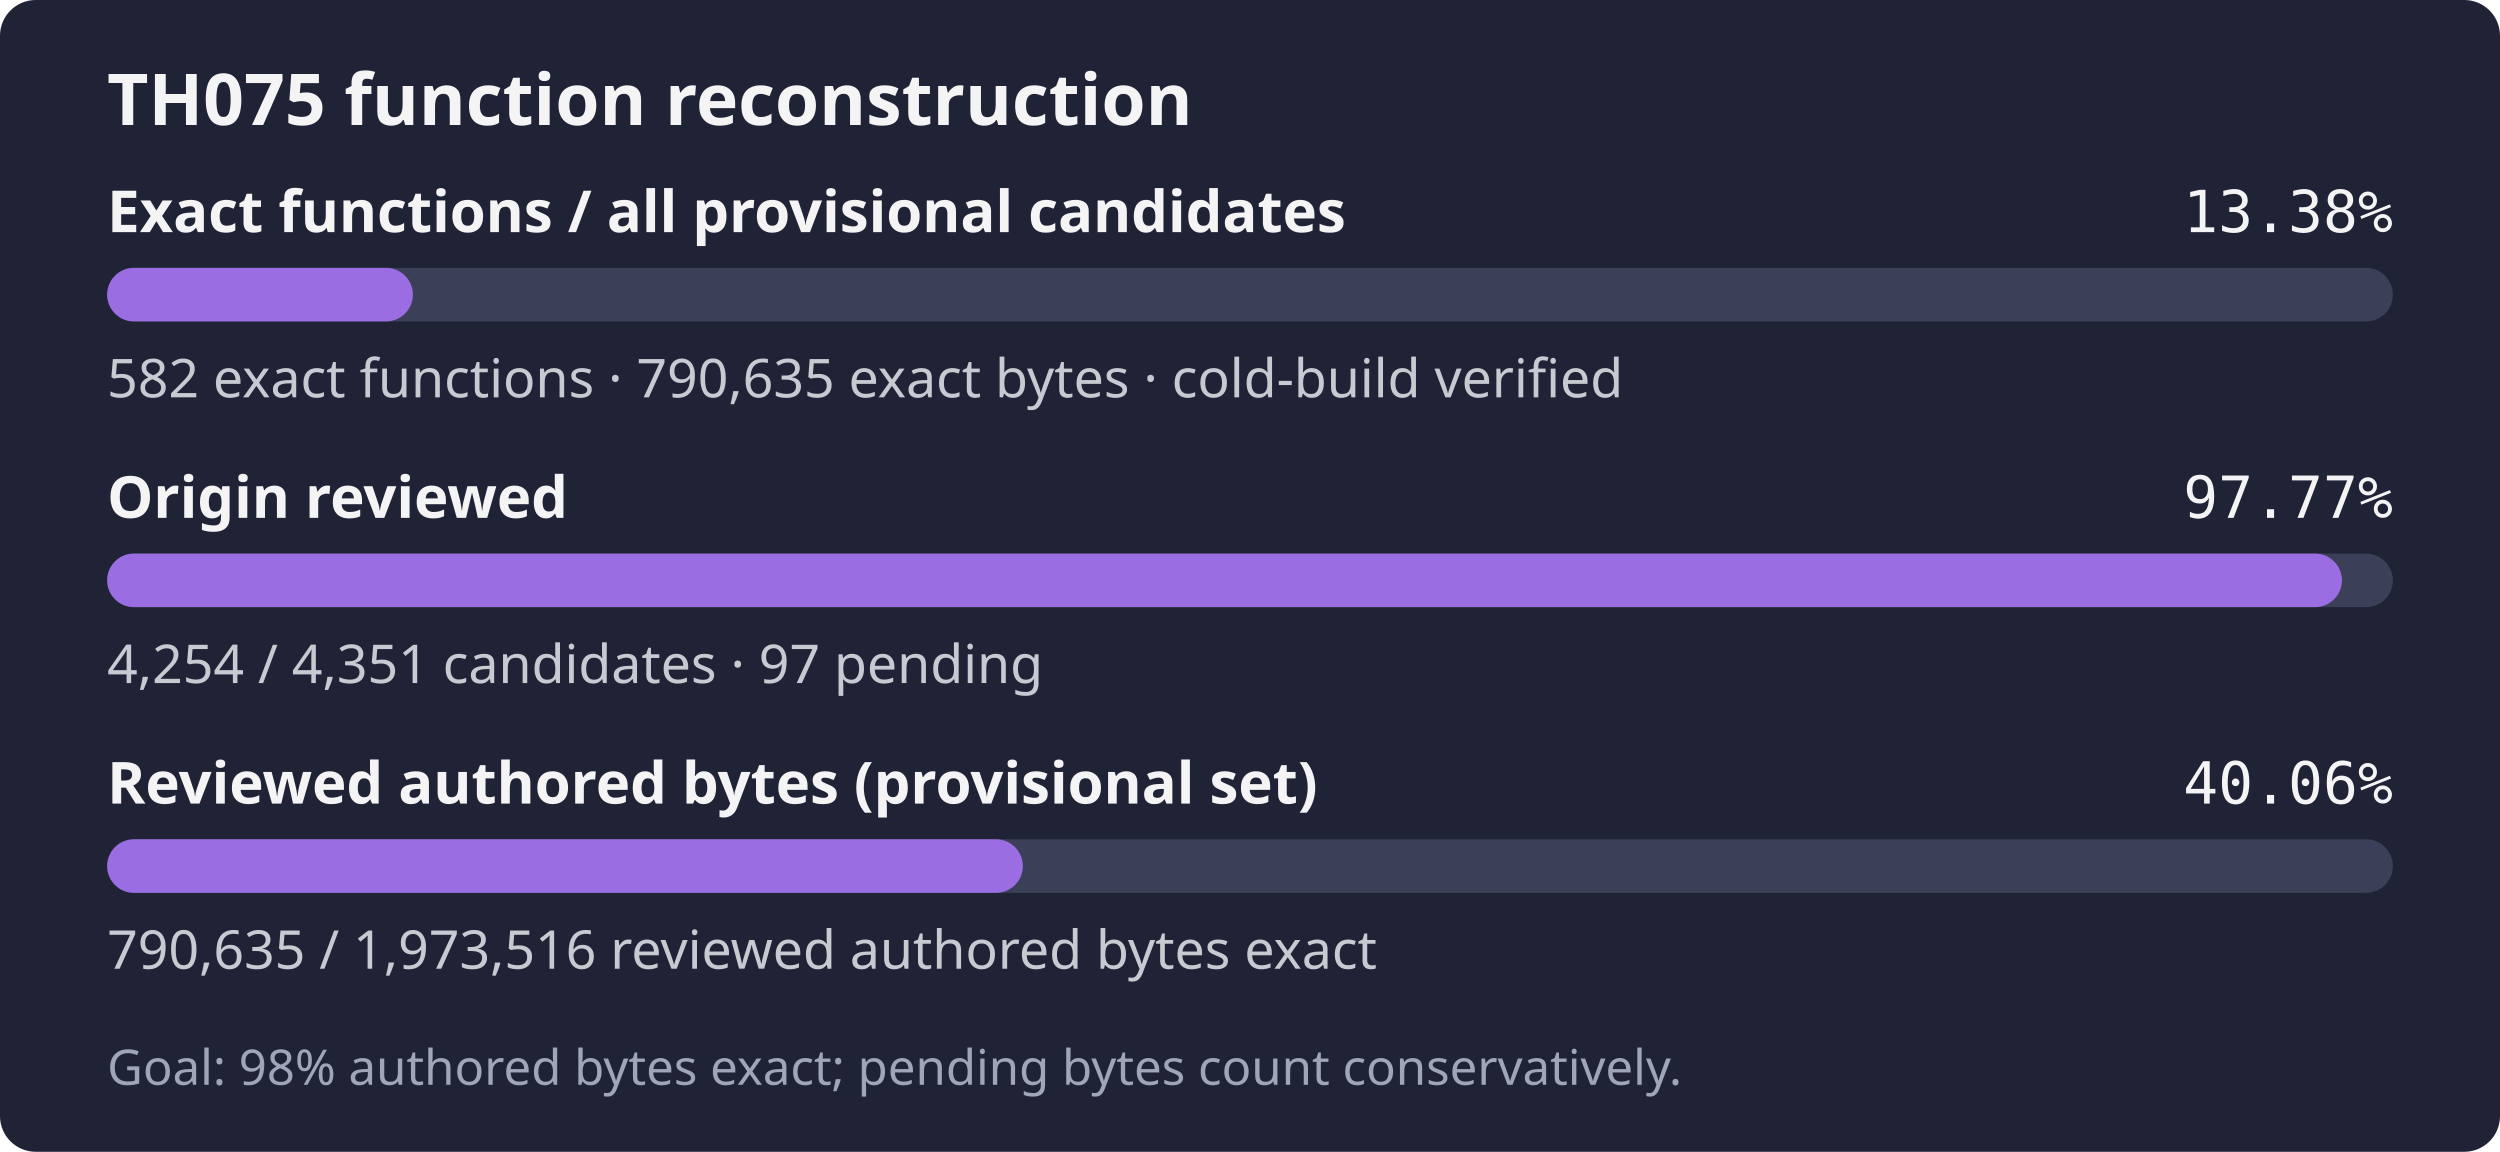
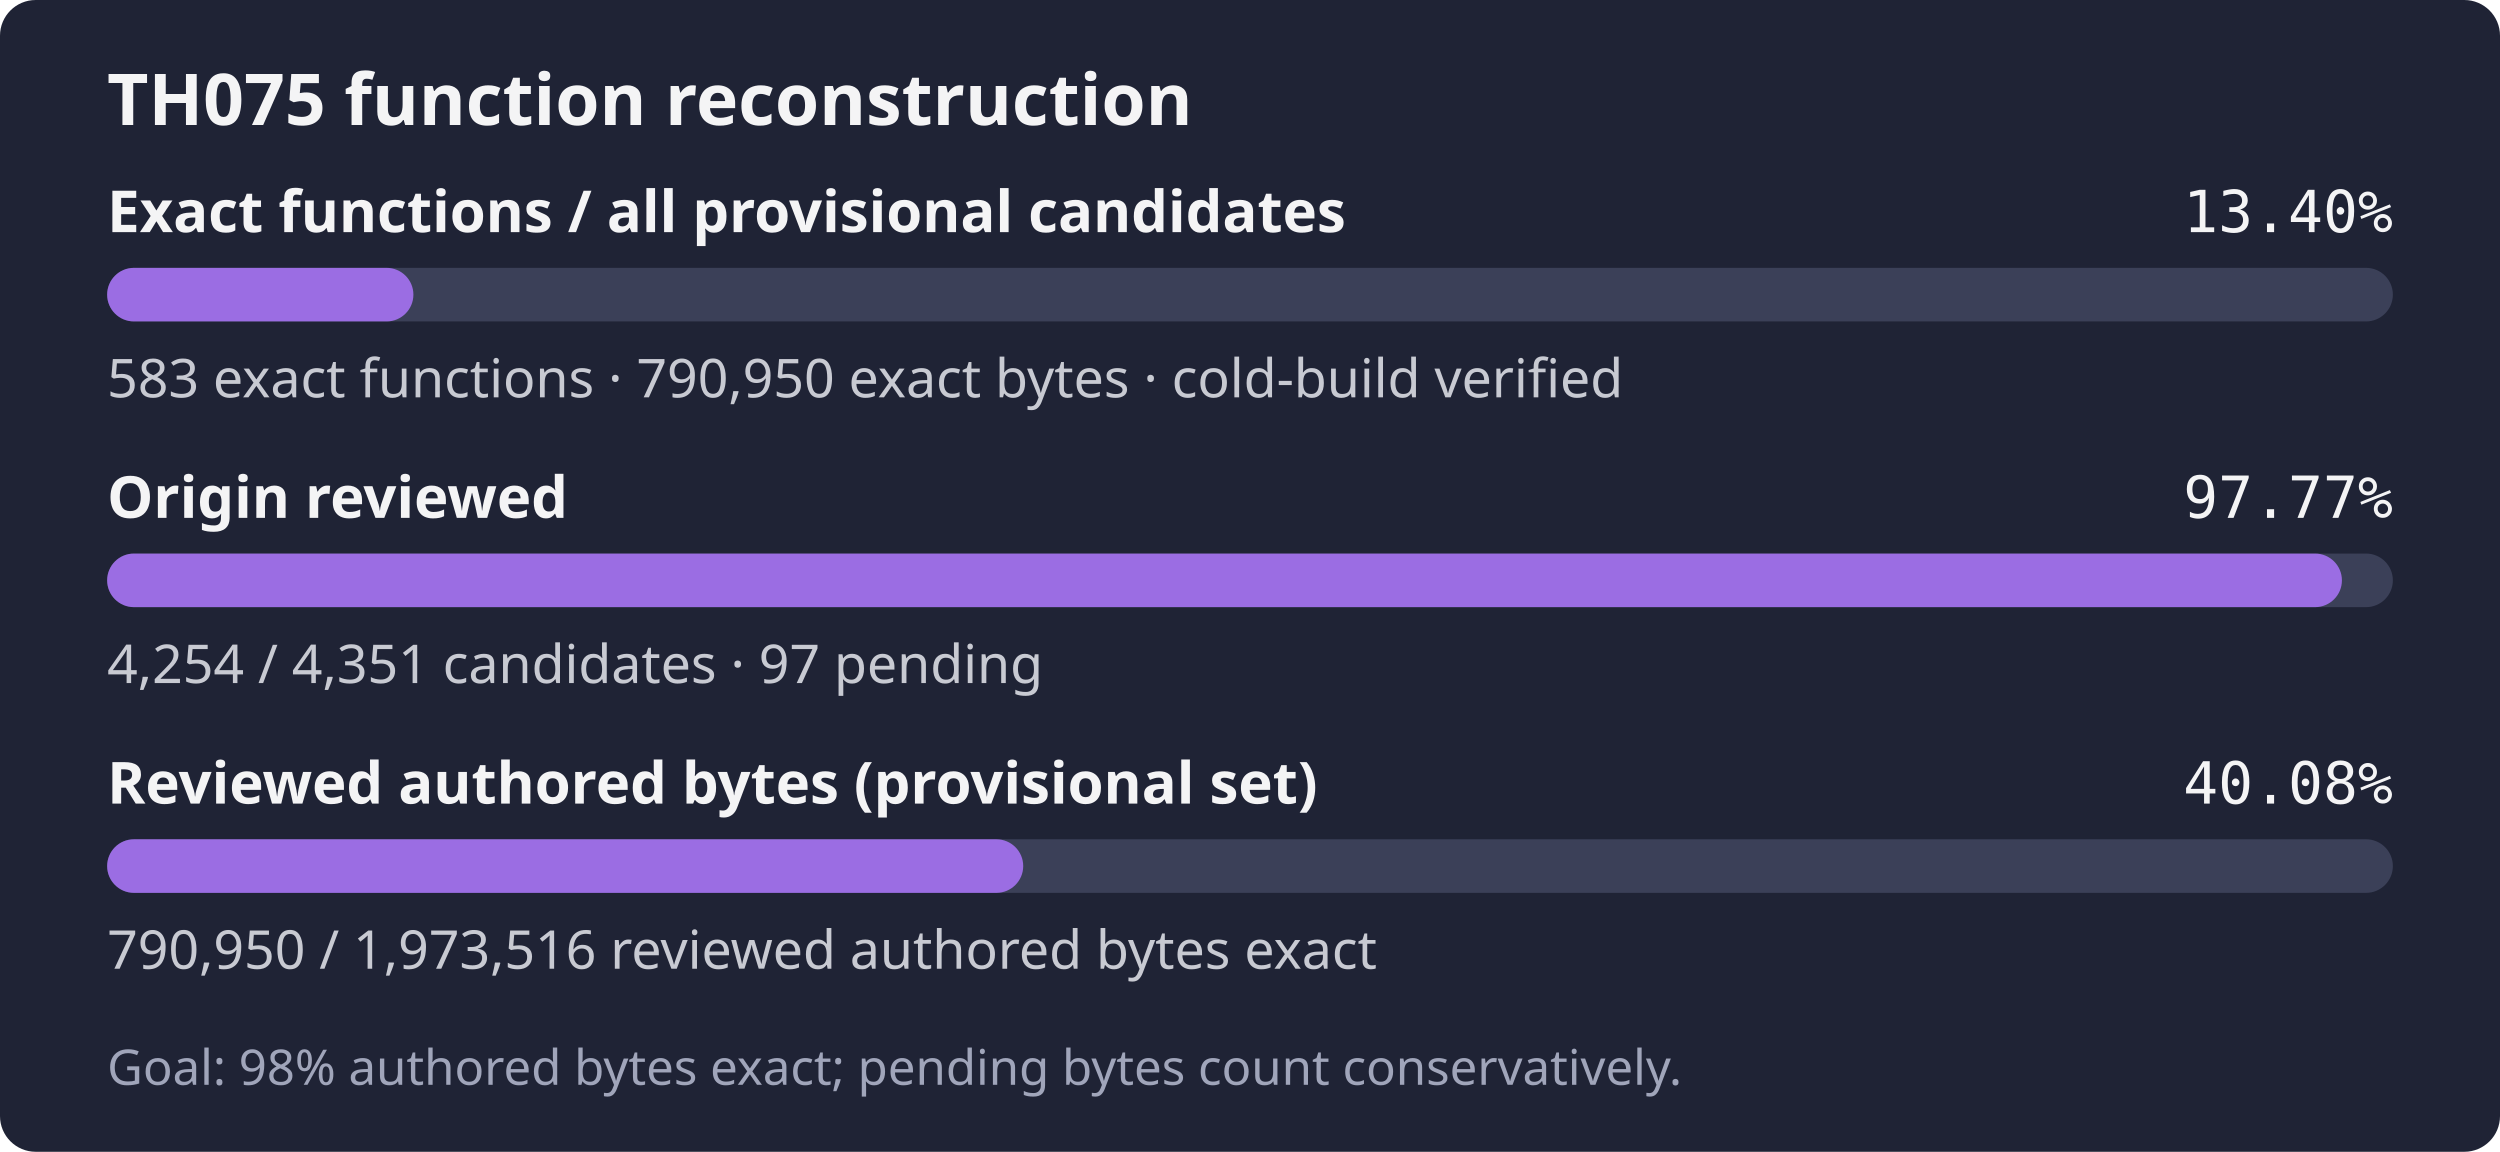
- <svg xmlns="http://www.w3.org/2000/svg" width="560" height="258" role="img" aria-label="TH075: 582 exact functions, 790,635 exact bytes; 4,254 of 4,351 candidates reviewed; Goal: 98% authored bytes exact; pending bytes count conservatively.">
+ <svg xmlns="http://www.w3.org/2000/svg" width="560" height="258" role="img" aria-label="TH075: 583 exact functions, 790,950 exact bytes; 4,254 of 4,351 candidates reviewed; Goal: 98% authored bytes exact; pending bytes count conservatively.">
  <rect width="560" height="258" rx="8" fill="#1f2335" />
  <text x="24" y="28" fill="#f4f4f5" font-family="sans-serif" font-size="16" font-weight="600">TH075 function reconstruction</text>
  <text x="24" y="52" fill="#f4f4f5" font-family="sans-serif" font-size="13" font-weight="600">Exact functions / all provisional candidates</text>
-   <text x="536" y="52" fill="#f4f4f5" text-anchor="end" font-family="monospace" font-size="13">13.38%</text>
+   <text x="536" y="52" fill="#f4f4f5" text-anchor="end" font-family="monospace" font-size="13">13.40%</text>
  <rect x="24" y="60" width="512" height="12" rx="6" fill="#3b4058" />
-   <rect x="24" y="60" width="68.49" height="12" rx="6" fill="#9b6de3" />
-   <text x="24" y="89" fill="#c8cad2" font-family="sans-serif" font-size="12">582 exact functions · 790,635 exact bytes · cold-build verified</text>
+   <rect x="24" y="60" width="68.60" height="12" rx="6" fill="#9b6de3" />
+   <text x="24" y="89" fill="#c8cad2" font-family="sans-serif" font-size="12">583 exact functions · 790,950 exact bytes · cold-build verified</text>
  <text x="24" y="116" fill="#f4f4f5" font-family="sans-serif" font-size="13" font-weight="600">Origin reviewed</text>
  <text x="536" y="116" fill="#f4f4f5" text-anchor="end" font-family="monospace" font-size="13">97.77%</text>
  <rect x="24" y="124" width="512" height="12" rx="6" fill="#3b4058" />
  <rect x="24" y="124" width="500.59" height="12" rx="6" fill="#9b6de3" />
  <text x="24" y="153" fill="#c8cad2" font-family="sans-serif" font-size="12">4,254 / 4,351 candidates · 97 pending</text>
  <text x="24" y="180" fill="#f4f4f5" font-family="sans-serif" font-size="13" font-weight="600">Reviewed authored bytes (provisional set)</text>
-   <text x="536" y="180" fill="#f4f4f5" text-anchor="end" font-family="monospace" font-size="13">40.06%</text>
+   <text x="536" y="180" fill="#f4f4f5" text-anchor="end" font-family="monospace" font-size="13">40.08%</text>
  <rect x="24" y="188" width="512" height="12" rx="6" fill="#3b4058" />
-   <rect x="24" y="188" width="205.12" height="12" rx="6" fill="#9b6de3" />
-   <text x="24" y="217" fill="#c8cad2" font-family="sans-serif" font-size="12">790,635 / 1,973,516 reviewed authored bytes exact</text>
+   <rect x="24" y="188" width="205.20" height="12" rx="6" fill="#9b6de3" />
+   <text x="24" y="217" fill="#c8cad2" font-family="sans-serif" font-size="12">790,950 / 1,973,516 reviewed authored bytes exact</text>
  <text x="24" y="243" fill="#a0a5ba" font-family="sans-serif" font-size="11">Goal: 98% authored bytes exact; pending bytes count conservatively.</text>
</svg>
